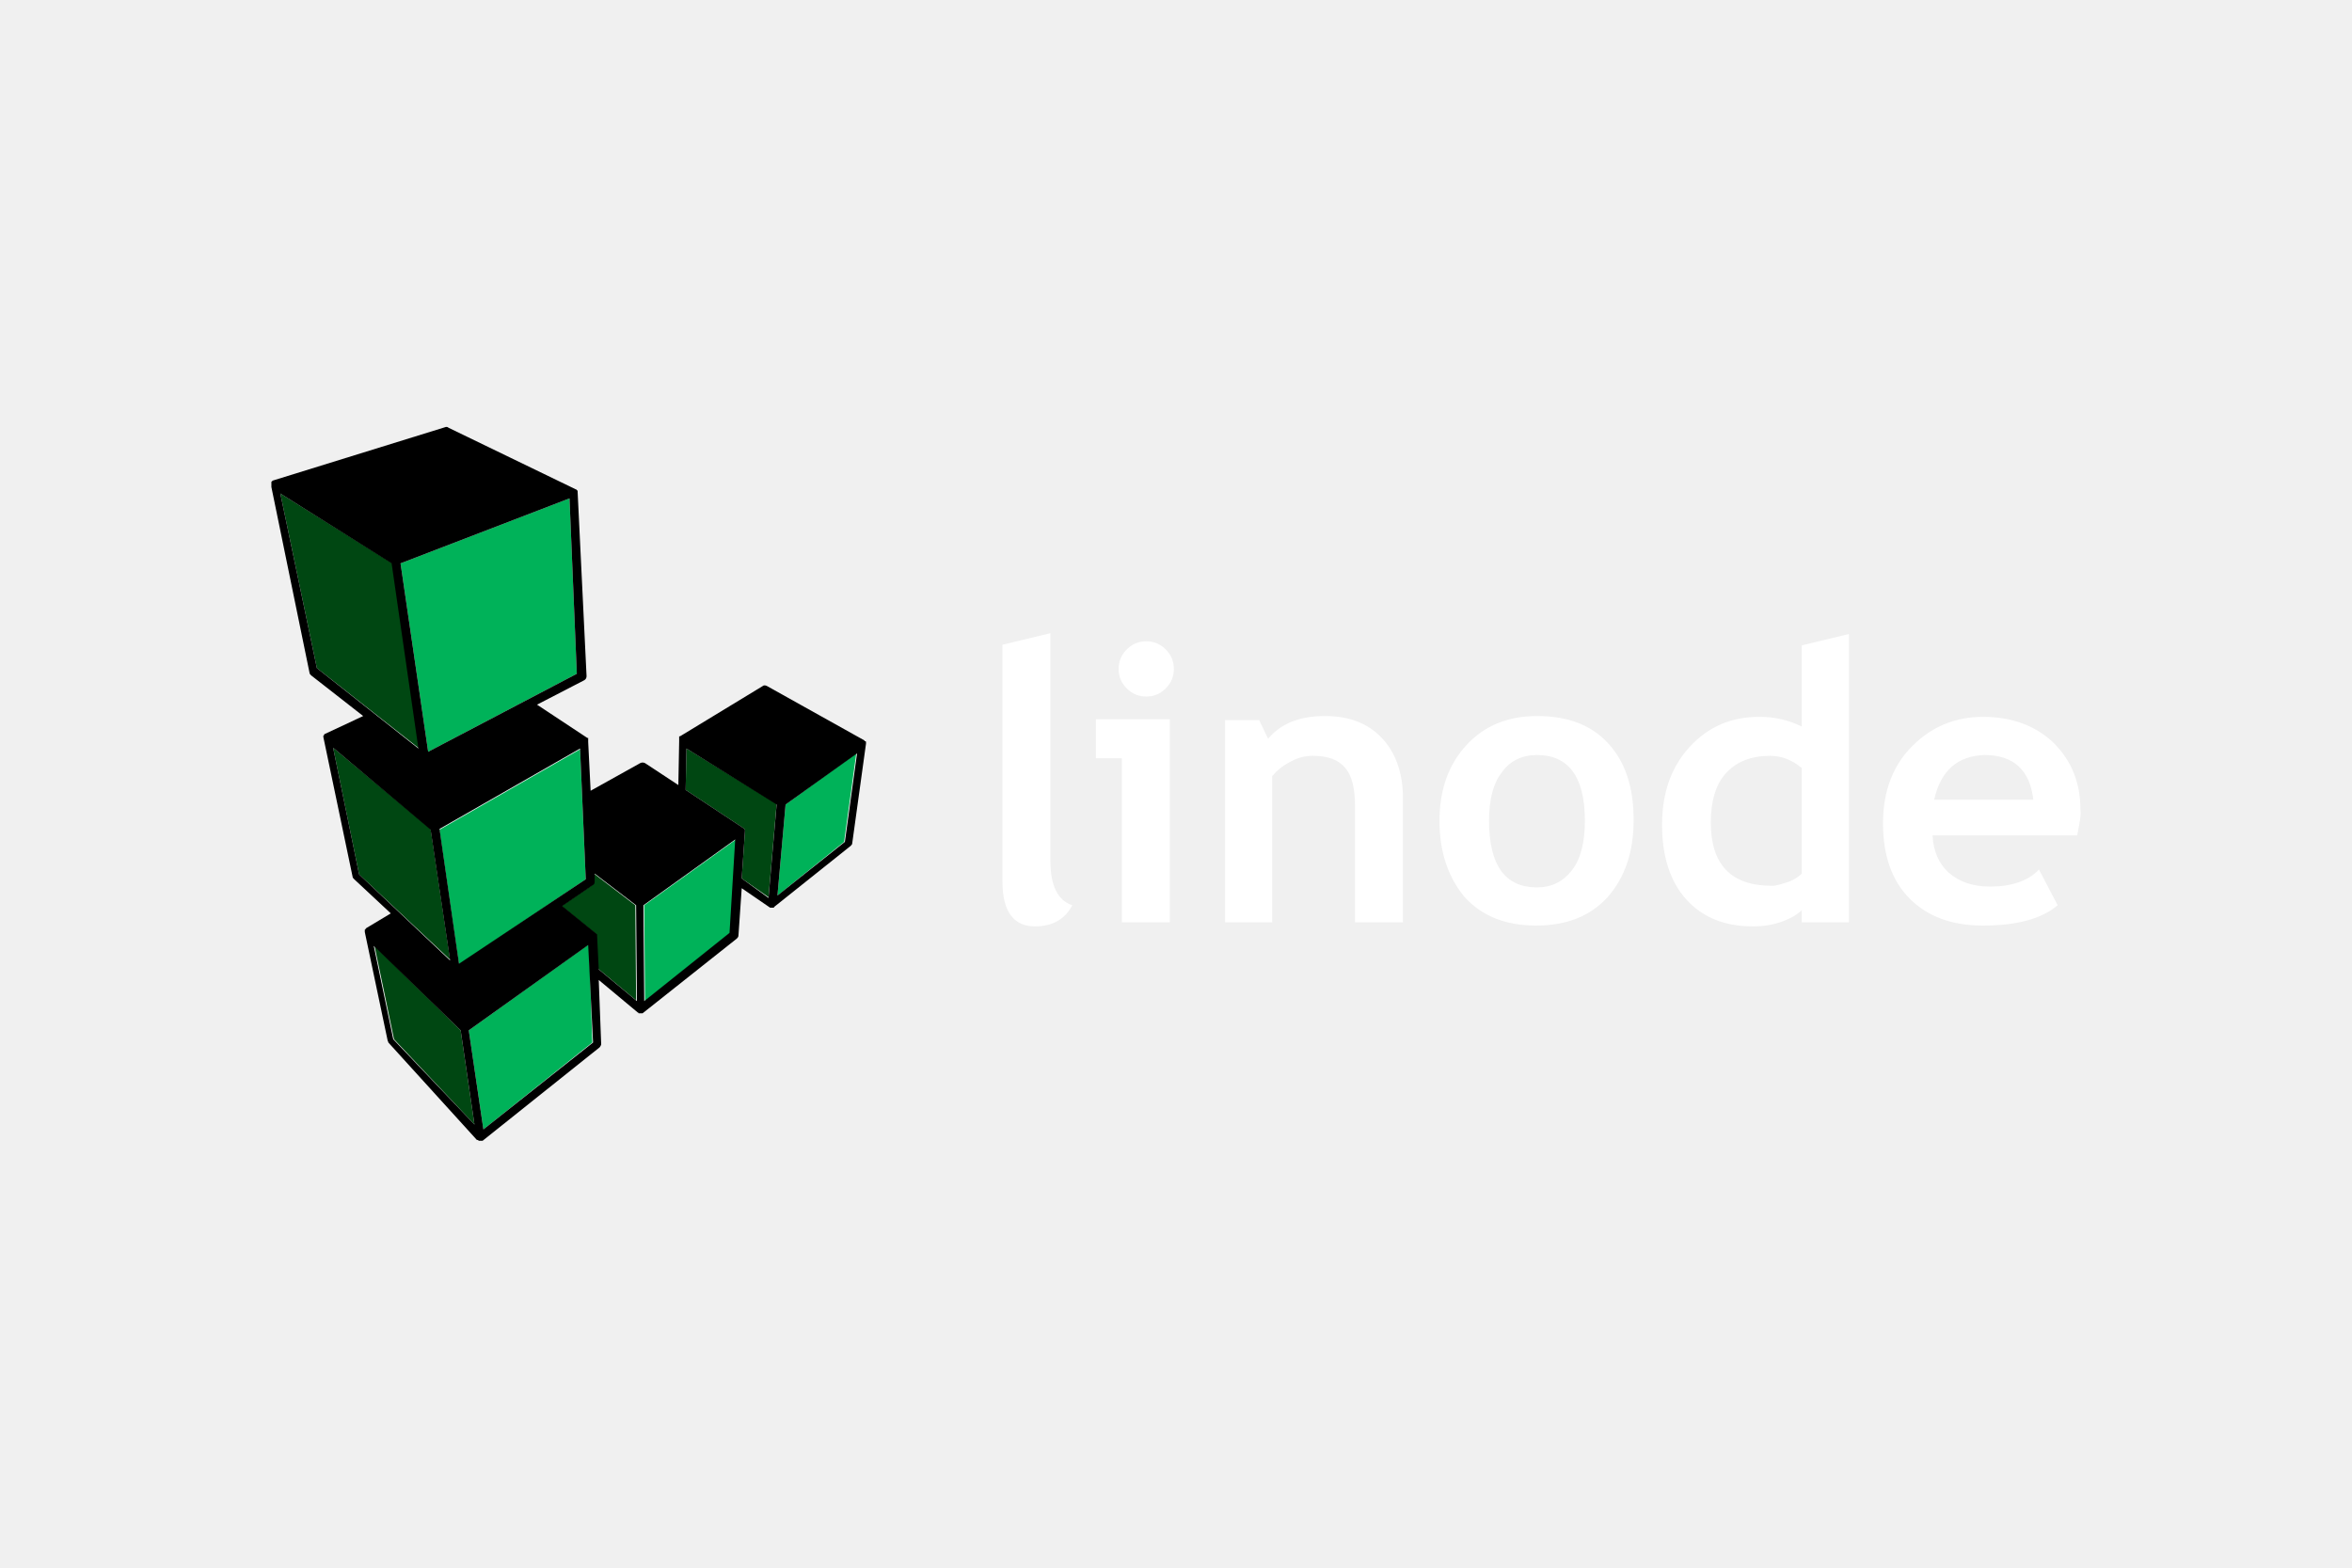
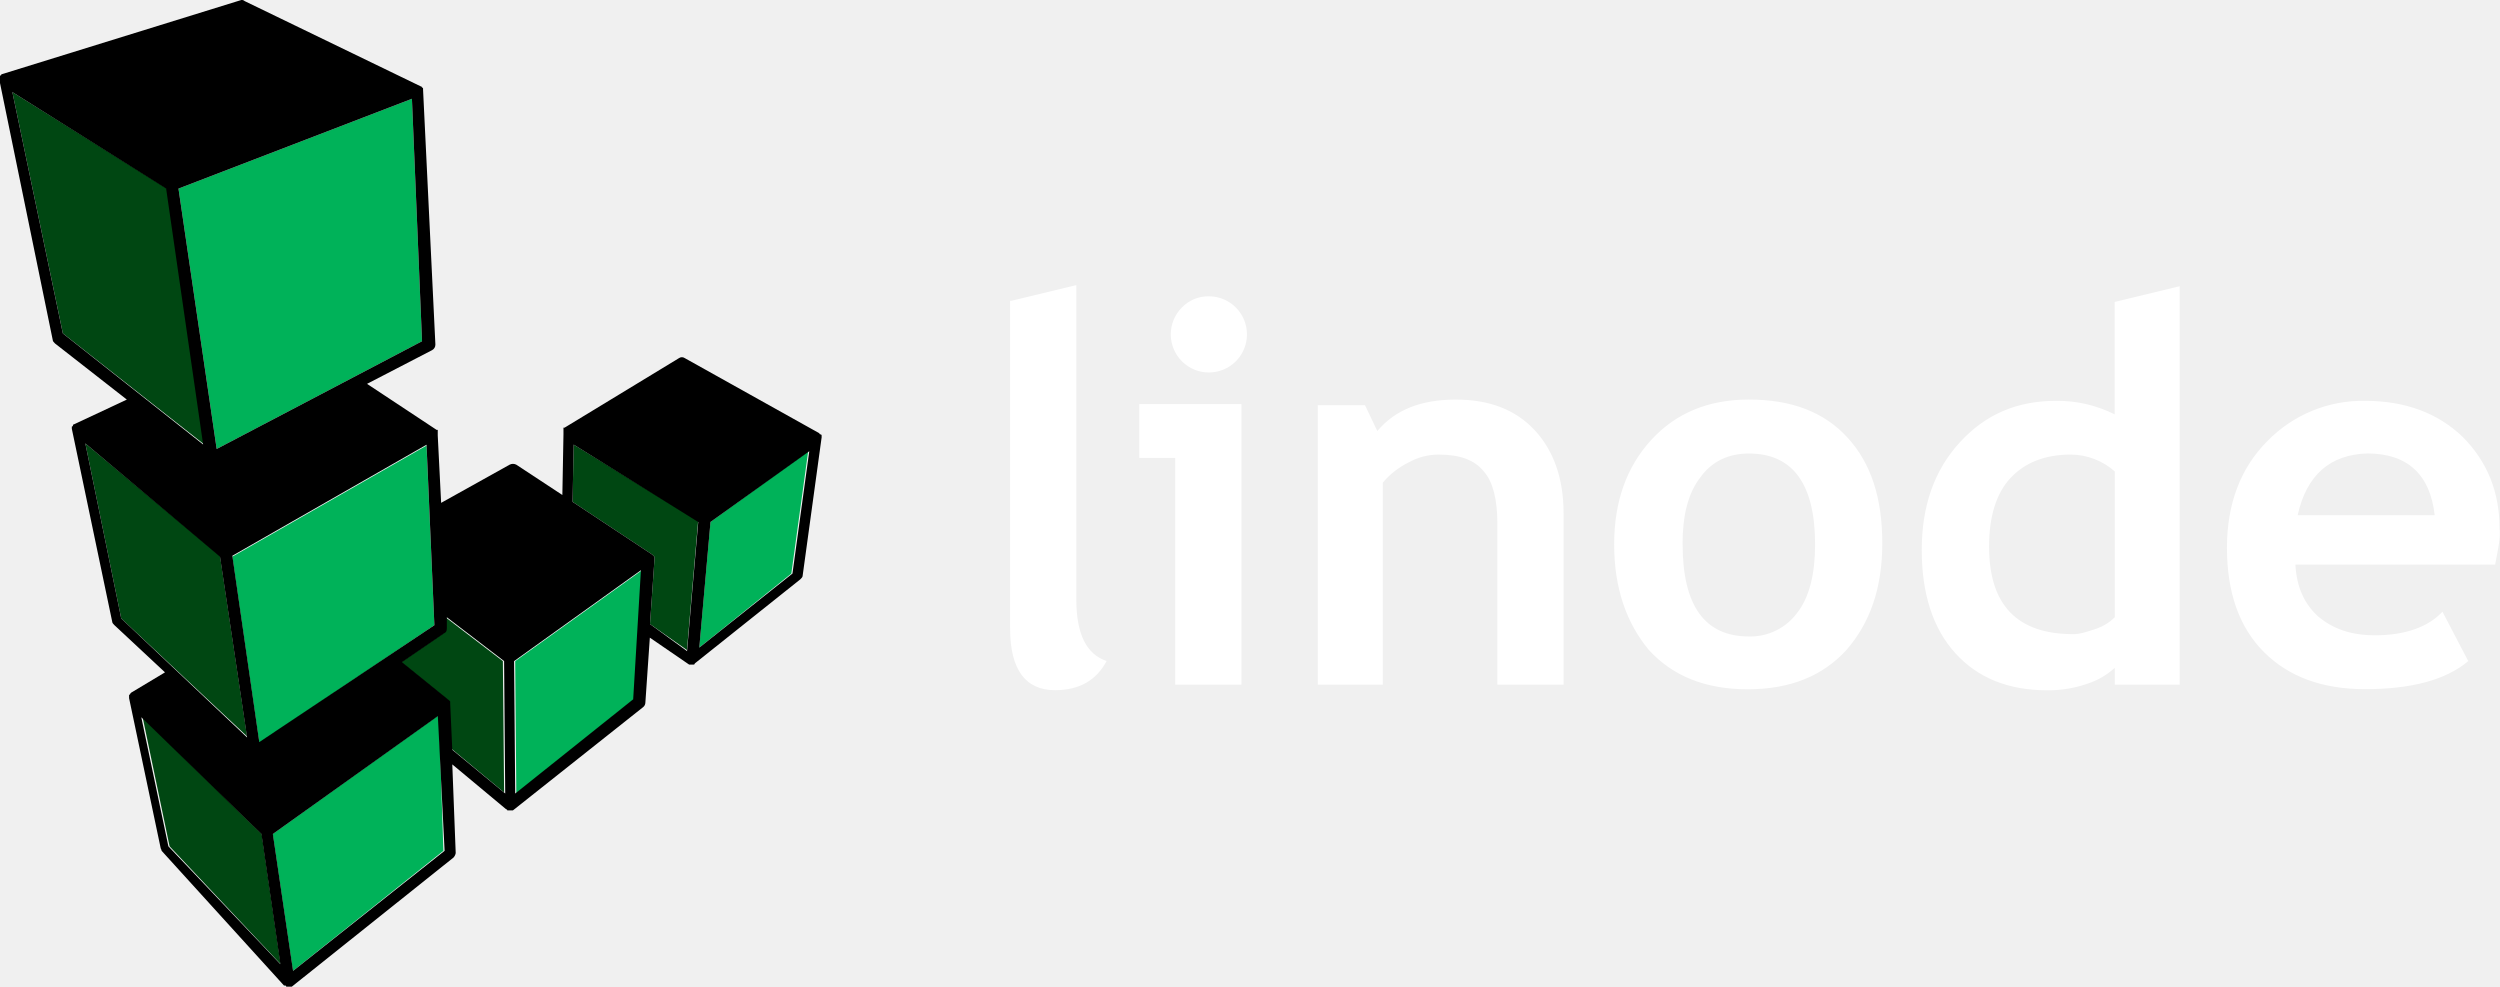
- <svg xmlns="http://www.w3.org/2000/svg" height="800" width="1200" viewBox="-33.409 -21.975 289.544 131.85">
-   <path id="linode-text" d="M90.1 26.8l5.8-1.4v28c0 3.1.9 4.9 2.7 5.5-.9 1.7-2.4 2.6-4.6 2.6-2.6 0-4-1.8-4-5.5V26.8zM104.7 61V40.8h-3.2V36h9.1v25zm3-34.6c.9 0 1.7.3 2.4 1s1 1.5 1 2.4c0 .9-.3 1.7-1 2.4s-1.5 1-2.4 1c-.9 0-1.7-.3-2.4-1s-1-1.5-1-2.4c0-.9.3-1.7 1-2.4s1.5-1 2.4-1zM133.4 61V46.6c0-2.1-.4-3.7-1.2-4.6-.8-1-2.1-1.5-4-1.5-.9 0-1.8.2-2.7.7-1 .5-1.7 1.1-2.3 1.8v18h-5.8V36.1h4.2l1.1 2.3c1.6-1.9 3.9-2.8 7-2.8 3 0 5.3.9 7 2.7 1.7 1.8 2.6 4.3 2.6 7.4V61zm10.4-12.5c0-3.8 1.1-6.9 3.3-9.3 2.2-2.4 5.1-3.6 8.7-3.6 3.8 0 6.7 1.1 8.8 3.4 2.1 2.3 3.1 5.4 3.1 9.4s-1.1 7.1-3.2 9.5c-2.1 2.3-5 3.5-8.8 3.5-3.8 0-6.7-1.2-8.8-3.5-2-2.4-3.1-5.5-3.1-9.4zm6.1 0c0 5.5 2 8.2 5.9 8.2 1.8 0 3.2-.7 4.3-2.1 1.1-1.4 1.6-3.5 1.6-6.1 0-5.4-2-8.1-5.9-8.1-1.8 0-3.3.7-4.3 2.1-1.1 1.4-1.6 3.4-1.6 6zM188.4 61v-1.5c-.5.5-1.3 1-2.4 1.4-1.1.4-2.3.6-3.6.6-3.5 0-6.2-1.1-8.2-3.3-2-2.2-3-5.3-3-9.2 0-3.9 1.1-7.1 3.4-9.6s5.1-3.7 8.6-3.7c1.9 0 3.6.4 5.2 1.2v-10l5.8-1.4V61zm0-19c-1.2-1-2.5-1.5-3.9-1.5-2.3 0-4.1.7-5.4 2.1-1.3 1.4-1.9 3.5-1.9 6.1 0 5.2 2.5 7.8 7.5 7.8.6 0 1.2-.2 2.1-.5.8-.3 1.3-.7 1.6-1zm33.9 8.3h-17.8c.1 2 .8 3.5 2 4.6 1.3 1.1 2.9 1.7 5.1 1.7 2.6 0 4.7-.7 6-2.1l2.3 4.4c-2 1.7-5.1 2.5-9.2 2.5-3.8 0-6.8-1.1-9-3.3-2.2-2.2-3.3-5.3-3.3-9.3 0-3.9 1.2-7.1 3.6-9.5 2.4-2.4 5.3-3.6 8.7-3.6 3.6 0 6.5 1.1 8.7 3.2 2.2 2.2 3.3 4.9 3.3 8.2.1.7-.1 1.7-.4 3.2zm-17.6-4.4h12.2c-.4-3.6-2.4-5.5-6-5.5-3.3.1-5.4 1.9-6.2 5.5z" fill="#FFF" />
-   <path d="M62.2 46.4l-1 11.5-3.3-2.3.4-5.8v-.2l-.1-.1-.1-.1-7.1-4.7.1-5.1zM44.8 58.9L39.7 55v.9c0 .2-.1.4-.2.5L35.7 59l4.2 3.4.1.1v.2l.2 4 4.7 3.9zm-32.1 5l2.4 11.5L25 85.9l-1.7-11.6zm9.3 1.7l-2.4-16.1-12-10 3.2 15.6zm-3.8-26l-3.3-22.8L1.1 8.2l4.5 21.5z" fill="#004712" />
-   <path d="M72 40.2l-1.5 10.9-8.2 6.6 1-11.2zM45.9 58.9l.1 11.8 10.5-8.4.7-11.5zm-6.8 4.8L24.3 74.3l1.8 12.2 13.4-10.7zm-.4-8l-.7-16-17.3 9.9 2.4 16.6zm-1.1-25.3l-.9-21.6-20.8 8L19.3 40z" fill="#00b259" />
-   <path id="linode-block" d="M73.2 39c0-.1 0-.1 0 0v-.2s0-.1-.1-.1c0 0-.1 0-.1-.1l-12-6.7c-.2-.1-.4-.1-.5 0l-10.2 6.2h-.1v.6l-.1 5.4-4.1-2.7c-.2-.1-.4-.1-.6 0l-6.1 3.4-.3-6v-.5h-.1l-6.2-4.1 5.8-3c.2-.1.3-.3.3-.5L37.7 8v-.1s0-.1-.1-.1c0 0 0-.1-.1-.1L21.8.1c-.1-.1-.2-.1-.3-.1L.2 6.6s-.1 0-.1.1c0 0-.1 0-.1.1v.6l4.7 22.9c0 .1.1.2.2.3l6.4 5-4.7 2.2s-.1 0-.1.1c0 0 0 .1-.1.1v.2L10 55.4c0 .1.1.2.2.3l4.5 4.2-3 1.8-.1.1s0 .1-.1.1v.3l2.8 13.3c0 .1.1.2.1.3l10.9 12h.1s.1 0 .1.1h.5l14.4-11.5c.1-.1.2-.3.2-.4l-.3-7.9 4.8 4s.1 0 .1.1h.5L57.3 63c.1-.1.2-.2.2-.4l.4-5.8 3.5 2.4h.4s.1 0 .1-.1l9.4-7.5c.1-.1.2-.2.2-.3L73.2 39c0 .1 0 .1 0 0zM62.3 57.7l1-11.2 8.8-6.3-1.5 10.9zm-4.4-2.1l.4-5.8v-.2l-.1-.1-.1-.1-7.1-4.7.1-5.1 11.1 6.9-1 11.5zm-1.5 6.7l-10.5 8.4-.1-11.8 11.3-8.1zM39.6 75.8L26.1 86.5l-1.8-12.2L39 63.8zM15 75.4l-2.4-11.5 10.7 10.4L25 85.9zm-.2-58.6l3.3 22.8-12.5-9.9L1.1 8.2zm21.9-8l.9 21.6L19.3 40l-3.4-23.2zm2 46.9L23.1 66.1l-2.4-16.6L38 39.6zm-19.1-6.1L22 65.7 10.8 55.1 7.6 39.5zm20.5 13.1v-.2l-.1-.1-4.2-3.4 3.8-2.6c.2-.1.2-.3.2-.5V55l5.1 3.9.1 11.8-4.7-3.9z" />
+ <svg xmlns="http://www.w3.org/2000/svg" viewBox="0 0 923.08 364.3">
+   <defs>
+     <style>.cls-1{fill:#fff;}.cls-2{fill:#004712;}.cls-3{fill:#00b259;}</style>
+   </defs>
+   <g id="Livello_2" data-name="Livello 2">
+     <g id="Livello_1-2" data-name="Livello 1">
+       <path id="linode-text" class="cls-1" d="M373.41,111.07l24-5.8v116c0,12.85,3.73,20.31,11.19,22.8-3.73,7-9.94,10.77-19.06,10.77-10.78,0-16.58-7.46-16.58-22.79v-121Zm60.51,141.74V169.09H420.66V149.2h37.72V252.81Zm12.44-143.4a14.06,14.06,0,0,1,9.94,24,14.06,14.06,0,1,1-19.89-19.89A13.49,13.49,0,0,1,446.36,109.41Zm106.51,143.4V193.13c0-8.7-1.66-15.33-5-19.06-3.32-4.15-8.71-6.22-16.58-6.22a22.58,22.58,0,0,0-11.19,2.9,29.26,29.26,0,0,0-9.53,7.46v74.6h-24V149.61H504l4.55,9.54c6.64-7.88,16.17-11.61,29-11.61,12.43,0,22,3.73,29,11.19s10.77,17.82,10.77,30.67v63.41ZM596,201q0-23.62,13.68-38.55t36.06-14.92c15.74,0,27.76,4.56,36.47,14.09S695,184,695,200.59,690.47,230,681.76,240c-8.7,9.54-20.72,14.51-36.47,14.51s-27.77-5-36.47-14.51C600.53,230,596,217.17,596,201Zm25.28,0c0,22.79,8.29,34,24.46,34a21.43,21.43,0,0,0,17.82-8.7c4.56-5.81,6.63-14.51,6.63-25.28,0-22.38-8.29-33.57-24.45-33.57-7.46,0-13.68,2.9-17.83,8.7C623.33,181.94,621.25,190.23,621.25,201Zm159.56,51.8v-6.22a27.17,27.17,0,0,1-9.94,5.81A43.53,43.53,0,0,1,756,254.88c-14.51,0-25.7-4.56-34-13.67s-12.43-22-12.43-38.13,4.56-29.43,14.09-39.79S744.76,148,759.26,148a47,47,0,0,1,21.55,5V111.49l24-5.81V252.81Zm0-78.74a24.72,24.72,0,0,0-16.16-6.22q-14.29,0-22.38,8.7c-5.39,5.81-7.87,14.51-7.87,25.28q0,32.34,31.08,32.33c2.49,0,5-.83,8.7-2.07a18,18,0,0,0,6.63-4.15Zm140.5,34.4H847.54c.41,8.28,3.32,14.5,8.29,19.06,5.39,4.56,12,7.05,21.14,7.05,10.77,0,19.47-2.91,24.86-8.71l9.53,18.24c-8.28,7-21.13,10.36-38.12,10.36q-23.62,0-37.3-13.68t-13.68-38.54c0-16.16,5-29.43,14.92-39.37A49.11,49.11,0,0,1,873.24,148c14.92,0,26.93,4.56,36,13.26,9.12,9.12,13.68,20.31,13.68,34,.41,2.9-.42,7.05-1.66,13.27Zm-72.94-18.24h50.56c-1.66-14.92-9.95-22.79-24.87-22.79C860.39,167.85,851.68,175.31,848.37,190.23Z" />
+       <path class="cls-2" d="M257.78,192.3,253.64,240,240,230.43l1.66-24v-.83l-.41-.41-.42-.41-29.42-19.48.41-21.14Zm-72.11,51.81-21.14-16.17v3.73a3.22,3.22,0,0,1-.82,2.08L148,244.52l17.4,14.09.42.42v.83l.83,16.57,19.48,16.17Zm-133,20.72,9.95,47.66,41,43.52-7-48.08Zm38.55,7.05-10-66.73L31.5,163.71l13.26,64.65ZM75.43,164.12,61.75,69.63,4.56,34l18.65,89.11Z" />
+       <path class="cls-3" d="M298.4,166.61l-6.22,45.17-34,27.35,4.14-46.41Zm-108.17,77.5.41,48.9,43.52-34.81,2.9-47.66ZM162.05,264l-61.34,43.93,7.46,50.56,55.54-44.34Zm-1.66-33.15-2.9-66.32-71.7,41,9.95,68.8ZM155.83,126,152.1,36.47,65.9,69.63,80,165.78Z" />
+       <path id="linode-block" d="M303.37,161.63h0v-.83a.4.4,0,0,0-.41-.41.41.41,0,0,1-.42-.41l-49.73-27.77a1.83,1.83,0,0,0-2.07,0L208.47,157.9h-.42v2.49l-.41,22.38-17-11.19a2.65,2.65,0,0,0-2.48,0l-25.28,14.09-1.25-24.87v-2.07h-.41l-25.7-17,24-12.43a2.29,2.29,0,0,0,1.24-2.08l-4.55-94.07v-.42a.4.4,0,0,0-.42-.41.41.41,0,0,0-.41-.42L90.35.41A1.54,1.54,0,0,0,89.11,0L.83,27.35a.41.41,0,0,0-.42.42.4.4,0,0,0-.41.41v2.49l19.48,94.91c0,.41.41.83.83,1.24l26.52,20.72-19.48,9.12a.4.4,0,0,0-.41.41.41.41,0,0,1-.42.42v.83L41.44,229.6c0,.42.42.83.83,1.25l18.65,17.4-12.43,7.46-.41.42a.4.4,0,0,1-.42.41v1.24l11.61,55.13c0,.41.41.82.41,1.24l45.17,49.73h.42a.4.4,0,0,1,.41.42h2.08l59.68-47.66a3.2,3.2,0,0,0,.82-1.66L167,282.24l19.89,16.57a.41.41,0,0,1,.42.42h2.07l48.08-38.13a2.16,2.16,0,0,0,.83-1.66l1.65-24,14.51,9.95h1.66a.4.4,0,0,0,.41-.41l39-31.09c.41-.41.83-.83.83-1.24l7-51Zm-45.17,77.5,4.14-46.41,36.47-26.11-6.21,45.17ZM240,230.43l1.66-24v-.83l-.41-.41-.42-.41-29.42-19.48.41-21.14,46,28.6-4.14,47.66Zm-6.21,27.77L190.23,293l-.41-48.9,46.83-33.57Zm-69.63,55.95-55.95,44.34-7.46-50.56,60.92-43.51ZM62.17,312.49l-10-47.66,44.35,43.1,7,48.08ZM61.34,69.63,75,164.12l-51.8-41L4.56,34ZM152.1,36.47,155.83,126,80,165.78,65.9,69.63Zm8.29,194.38L95.74,274l-9.95-68.8,71.7-41ZM81.23,205.56l10,66.73L44.76,228.36,31.5,163.71Zm85,54.3V259l-.41-.42-17.41-14.09,15.75-10.77c.83-.42.83-1.25.83-2.08v-3.73l21.14,16.17.41,48.9L167,276.85Z" />
+     </g>
+   </g>
</svg>
